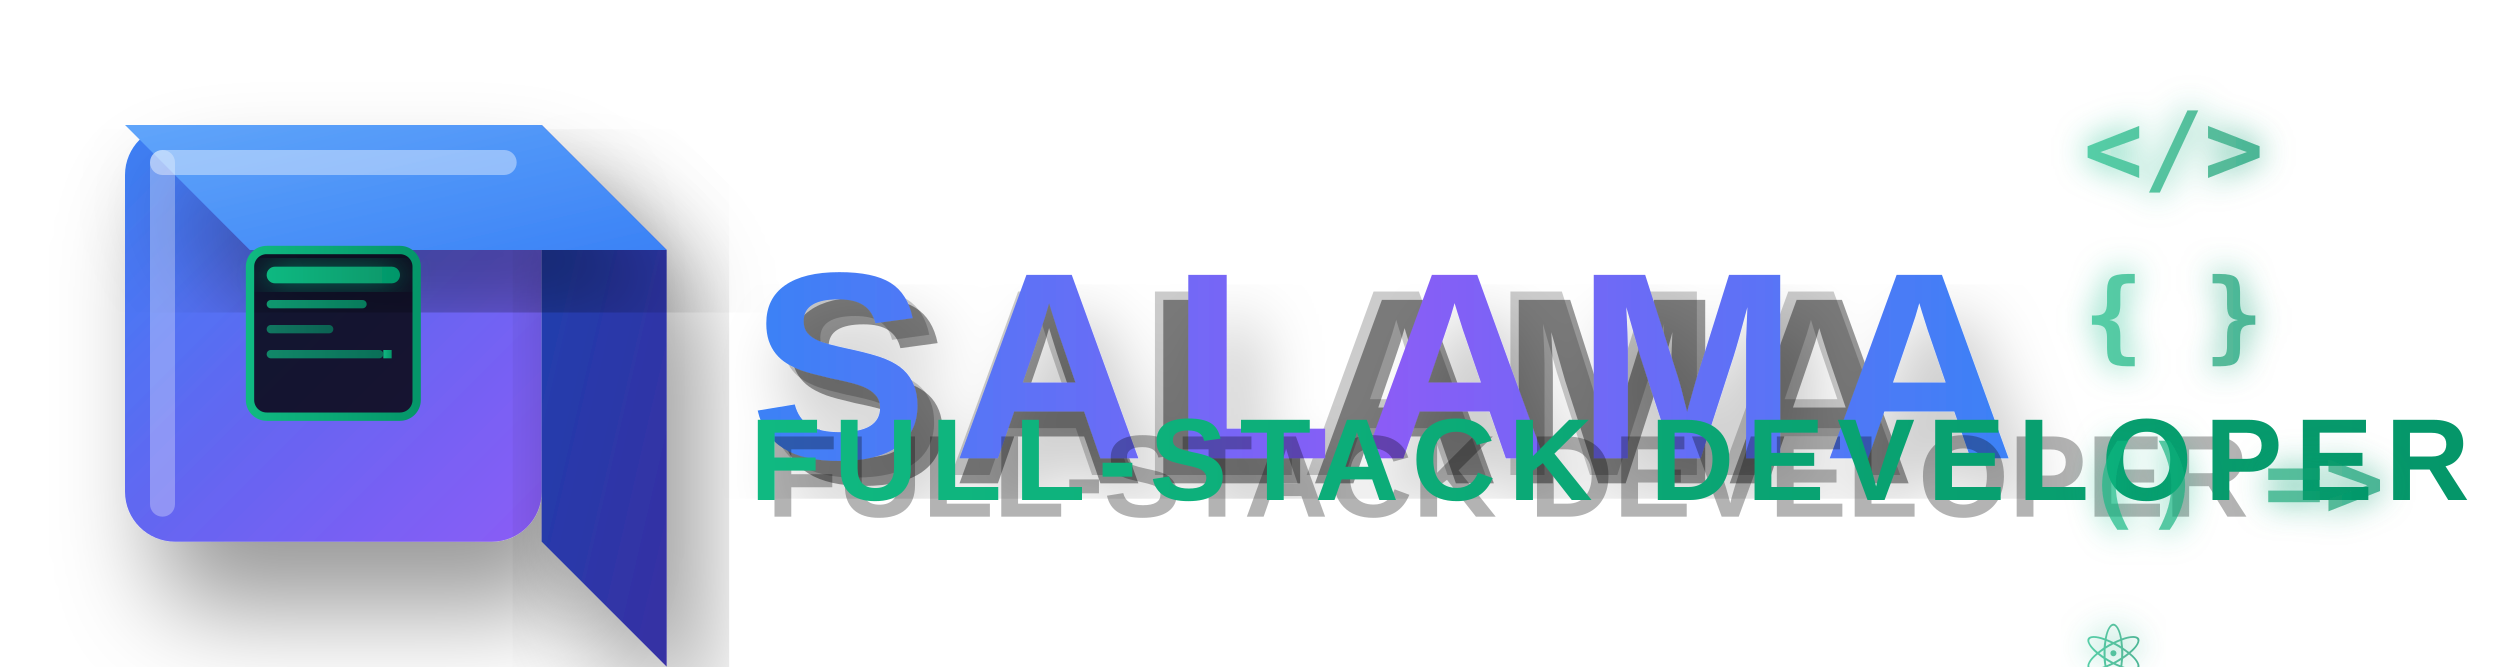
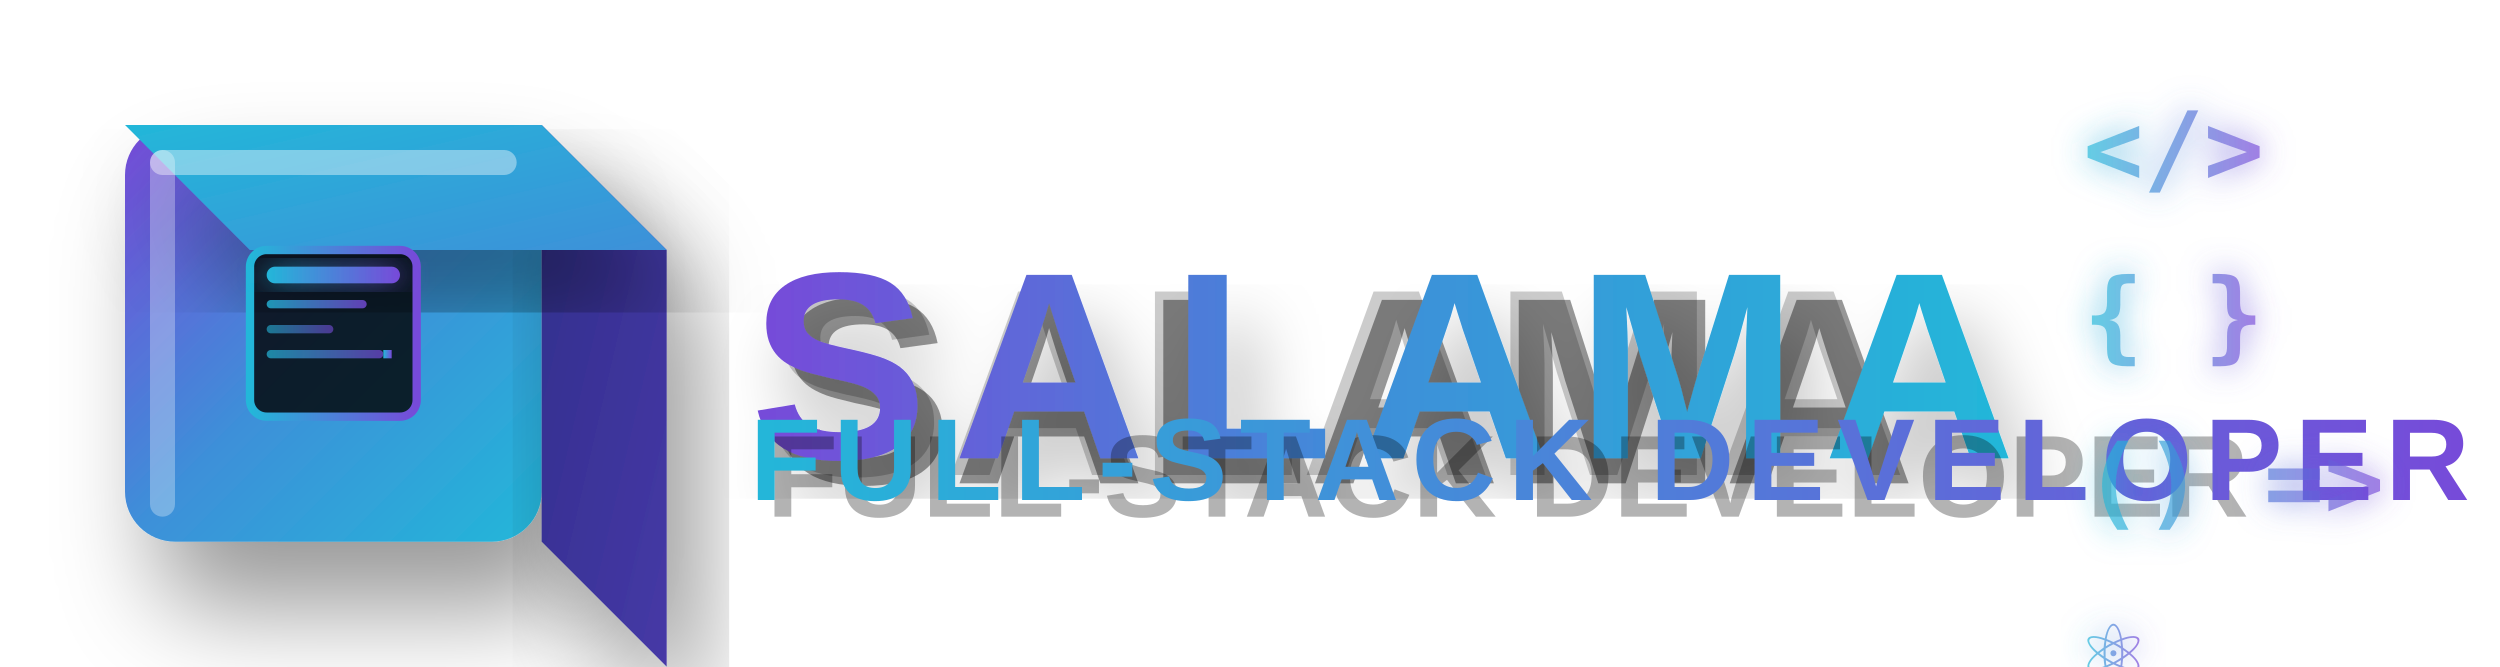
<svg xmlns="http://www.w3.org/2000/svg" width="300" height="80" viewBox="0 0 300 80" fill="none">
  <defs>
    <linearGradient id="cubeFront" x1="0%" y1="0%" x2="100%" y2="100%">
-       <stop offset="0%" style="stop-color:#3b82f6;stop-opacity:1" />
-       <stop offset="50%" style="stop-color:#6366f1;stop-opacity:1" />
-       <stop offset="100%" style="stop-color:#8b5cf6;stop-opacity:1" />
+       <stop offset="0%" style="stop-color:#774ad9;stop-opacity:1" />
+       <stop offset="50%" style="stop-color:#3d90d9;stop-opacity:1" />
+       <stop offset="100%" style="stop-color:#23b7d9;stop-opacity:1" />
    </linearGradient>
    <linearGradient id="cubeRight" x1="0%" y1="0%" x2="100%" y2="100%">
-       <stop offset="0%" style="stop-color:#1e40af;stop-opacity:1" />
-       <stop offset="100%" style="stop-color:#3730a3;stop-opacity:1" />
+       <stop offset="0%" style="stop-color:#312e8c;stop-opacity:1" />
+       <stop offset="100%" style="stop-color:#4639a6;stop-opacity:1" />
    </linearGradient>
    <linearGradient id="cubeTop" x1="0%" y1="0%" x2="100%" y2="100%">
-       <stop offset="0%" style="stop-color:#60a5fa;stop-opacity:1" />
-       <stop offset="100%" style="stop-color:#3b82f6;stop-opacity:1" />
+       <stop offset="0%" style="stop-color:#23b7d9;stop-opacity:1" />
+       <stop offset="100%" style="stop-color:#3d90d9;stop-opacity:1" />
    </linearGradient>
    <linearGradient id="mainText" x1="0%" y1="0%" x2="100%" y2="0%">
-       <stop offset="0%" style="stop-color:#3b82f6;stop-opacity:1" />
-       <stop offset="50%" style="stop-color:#8b5cf6;stop-opacity:1" />
-       <stop offset="100%" style="stop-color:#3b82f6;stop-opacity:1" />
+       <stop offset="0%" style="stop-color:#774ad9;stop-opacity:1" />
+       <stop offset="50%" style="stop-color:#3d90d9;stop-opacity:1" />
+       <stop offset="100%" style="stop-color:#23b7d9;stop-opacity:1" />
    </linearGradient>
    <linearGradient id="accentText" x1="0%" y1="0%" x2="100%" y2="0%">
-       <stop offset="0%" style="stop-color:#10b981;stop-opacity:1" />
-       <stop offset="100%" style="stop-color:#059669;stop-opacity:1" />
+       <stop offset="0%" style="stop-color:#23b7d9;stop-opacity:1" />
+       <stop offset="100%" style="stop-color:#774ad9;stop-opacity:1" />
    </linearGradient>
    <filter id="cube3D" x="-50%" y="-50%" width="200%" height="200%">
      <feDropShadow dx="4" dy="8" stdDeviation="6" flood-color="#000000" flood-opacity="0.4" />
    </filter>
    <filter id="text3D" x="-20%" y="-20%" width="140%" height="140%">
      <feDropShadow dx="3" dy="6" stdDeviation="4" flood-color="#000000" flood-opacity="0.3" />
    </filter>
    <filter id="glow" x="-50%" y="-50%" width="200%" height="200%">
      <feGaussianBlur stdDeviation="3" result="coloredBlur" />
      <feMerge>
        <feMergeNode in="coloredBlur" />
        <feMergeNode in="SourceGraphic" />
      </feMerge>
    </filter>
    <filter id="codeGlow" x="-50%" y="-50%" width="200%" height="200%">
      <feGaussianBlur stdDeviation="2" result="coloredBlur" />
      <feMerge>
        <feMergeNode in="coloredBlur" />
        <feMergeNode in="SourceGraphic" />
      </feMerge>
    </filter>
  </defs>
  <g transform="translate(15, 15)">
    <rect x="0" y="0" width="50" height="50" rx="6" fill="url(#cubeFront)" filter="url(#cube3D)" />
    <path d="M50 0 L65 15 L65 65 L50 50 Z" fill="url(#cubeRight)" filter="url(#cube3D)" />
    <path d="M0 0 L15 15 L65 15 L50 0 Z" fill="url(#cubeTop)" filter="url(#cube3D)" />
    <rect x="3" y="3" width="44" height="3" rx="1.5" fill="rgba(255,255,255,0.4)" />
    <rect x="3" y="3" width="3" height="44" rx="1.5" fill="rgba(255,255,255,0.3)" />
    <g transform="translate(15, 15)">
      <rect x="0" y="0" width="20" height="20" rx="2" fill="rgba(0,0,0,0.8)" stroke="url(#accentText)" stroke-width="1" />
      <rect x="2" y="2" width="16" height="2" rx="1" fill="url(#accentText)" filter="url(#codeGlow)" />
      <rect x="2" y="6" width="12" height="1" rx="0.5" fill="url(#accentText)" opacity="0.8" />
      <rect x="2" y="9" width="8" height="1" rx="0.5" fill="url(#accentText)" opacity="0.6" />
      <rect x="2" y="12" width="14" height="1" rx="0.5" fill="url(#accentText)" opacity="0.7" />
      <rect x="16" y="12" width="1" height="1" fill="url(#accentText)">
        <animate attributeName="opacity" values="1;0;1" dur="1s" repeatCount="indefinite" />
      </rect>
    </g>
  </g>
  <g transform="translate(90, 20)">
    <text x="3" y="38" font-family="Space Grotesk, Arial, sans-serif" font-size="32" font-weight="900" fill="rgba(0,0,0,0.4)">SALAMA</text>
    <text x="2" y="37" font-family="Space Grotesk, Arial, sans-serif" font-size="32" font-weight="900" fill="rgba(0,0,0,0.2)">SALAMA</text>
    <text x="0" y="35" font-family="Space Grotesk, Arial, sans-serif" font-size="32" font-weight="900" fill="url(#mainText)" letter-spacing="3" filter="url(#text3D)">SALAMA</text>
  </g>
  <g transform="translate(90, 50)">
    <text x="2" y="12" font-family="Space Grotesk, Arial, sans-serif" font-size="14" font-weight="700" fill="rgba(0,0,0,0.3)">FULL-STACK DEVELOPER</text>
    <text x="0" y="10" font-family="Space Grotesk, Arial, sans-serif" font-size="14" font-weight="700" fill="url(#accentText)" letter-spacing="1.5">FULL-STACK DEVELOPER</text>
  </g>
  <g transform="translate(250, 10)" opacity="0.7">
    <g transform="translate(0, 0)">
      <text x="0" y="12" font-family="monospace" font-size="12" font-weight="bold" fill="url(#accentText)" filter="url(#codeGlow)">&lt;/&gt;</text>
    </g>
    <g transform="translate(0, 20)">
      <text x="0" y="12" font-family="monospace" font-size="12" font-weight="bold" fill="url(#accentText)" filter="url(#codeGlow)">{ }</text>
    </g>
    <g transform="translate(0, 40)">
      <text x="0" y="12" font-family="monospace" font-size="12" font-weight="bold" fill="url(#accentText)" filter="url(#codeGlow)">() =&gt;</text>
    </g>
    <g transform="translate(0, 60)">
      <text x="0" y="12" font-family="monospace" font-size="12" font-weight="bold" fill="url(#accentText)" filter="url(#codeGlow)">⚛</text>
    </g>
  </g>
  <g stroke="url(#accentText)" stroke-width="2" fill="none" opacity="0.6">
    <line x1="70" y1="40" x2="85" y2="40">
      <animate attributeName="opacity" values="0.6;1;0.6" dur="2s" repeatCount="indefinite" />
    </line>
    <line x1="240" y1="25" x2="245" y2="25">
      <animate attributeName="opacity" values="0.6;1;0.6" dur="2.5s" repeatCount="indefinite" />
    </line>
    <line x1="240" y1="45" x2="245" y2="45">
      <animate attributeName="opacity" values="0.6;1;0.6" dur="3s" repeatCount="indefinite" />
    </line>
  </g>
</svg>
